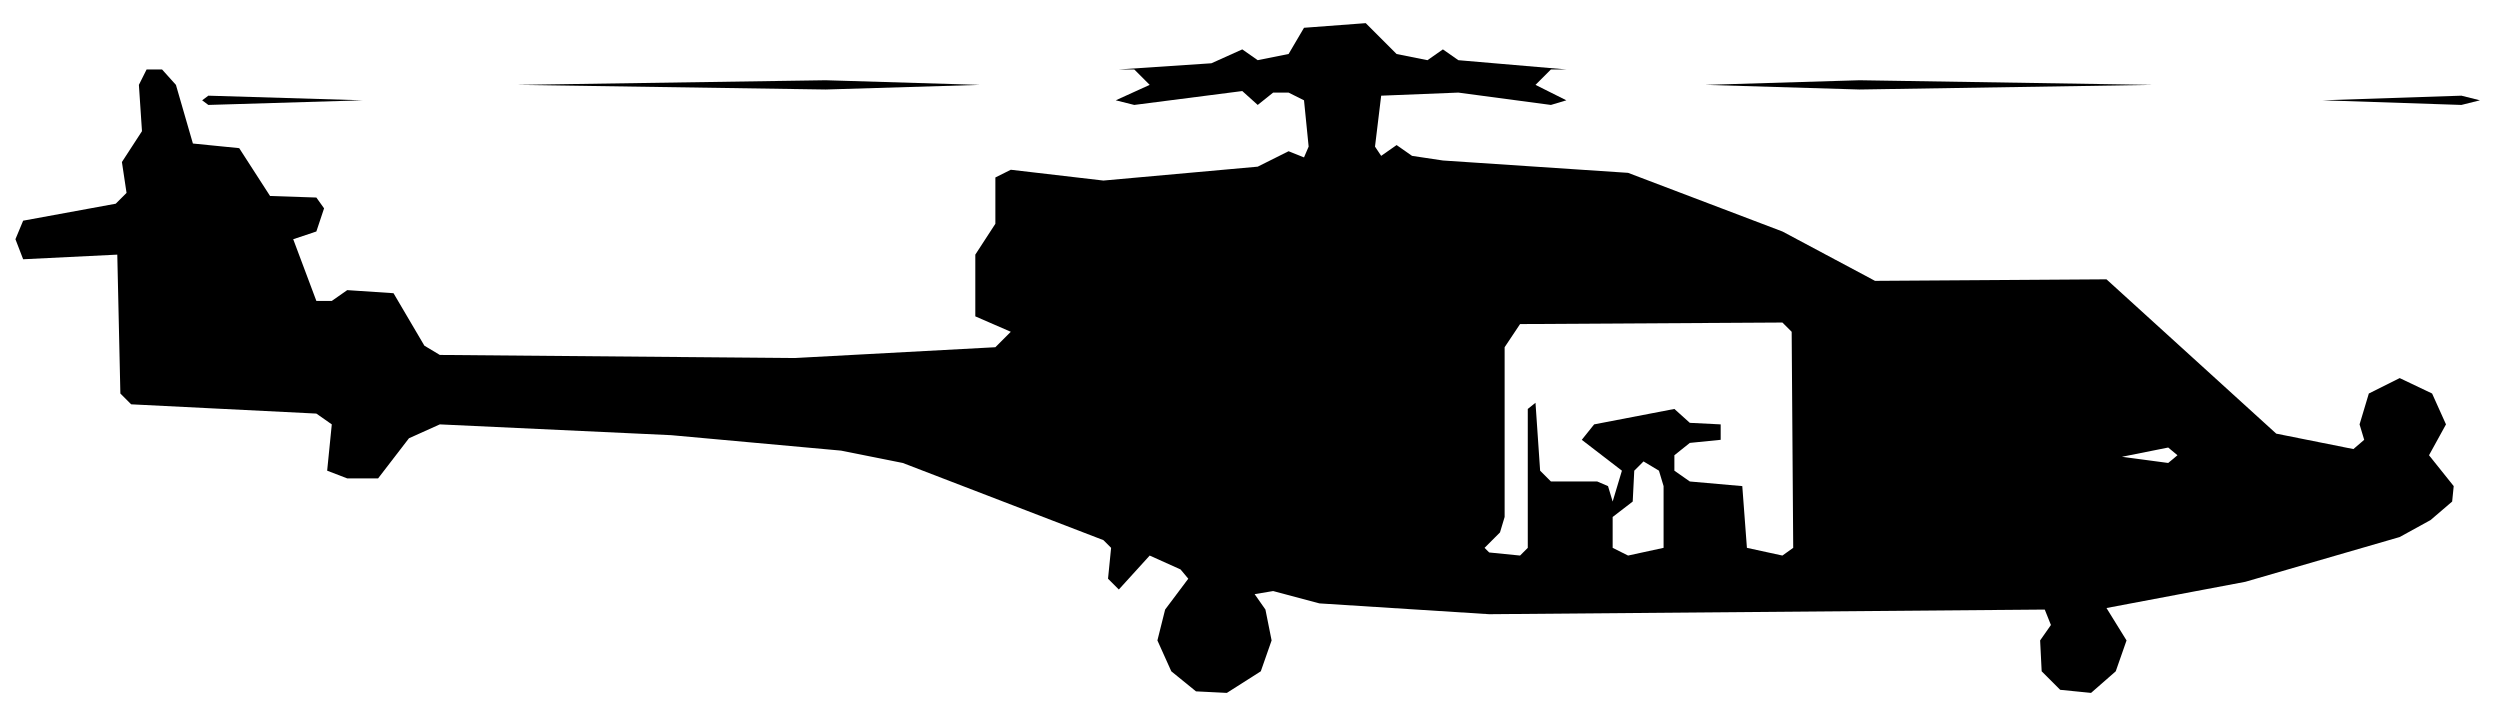
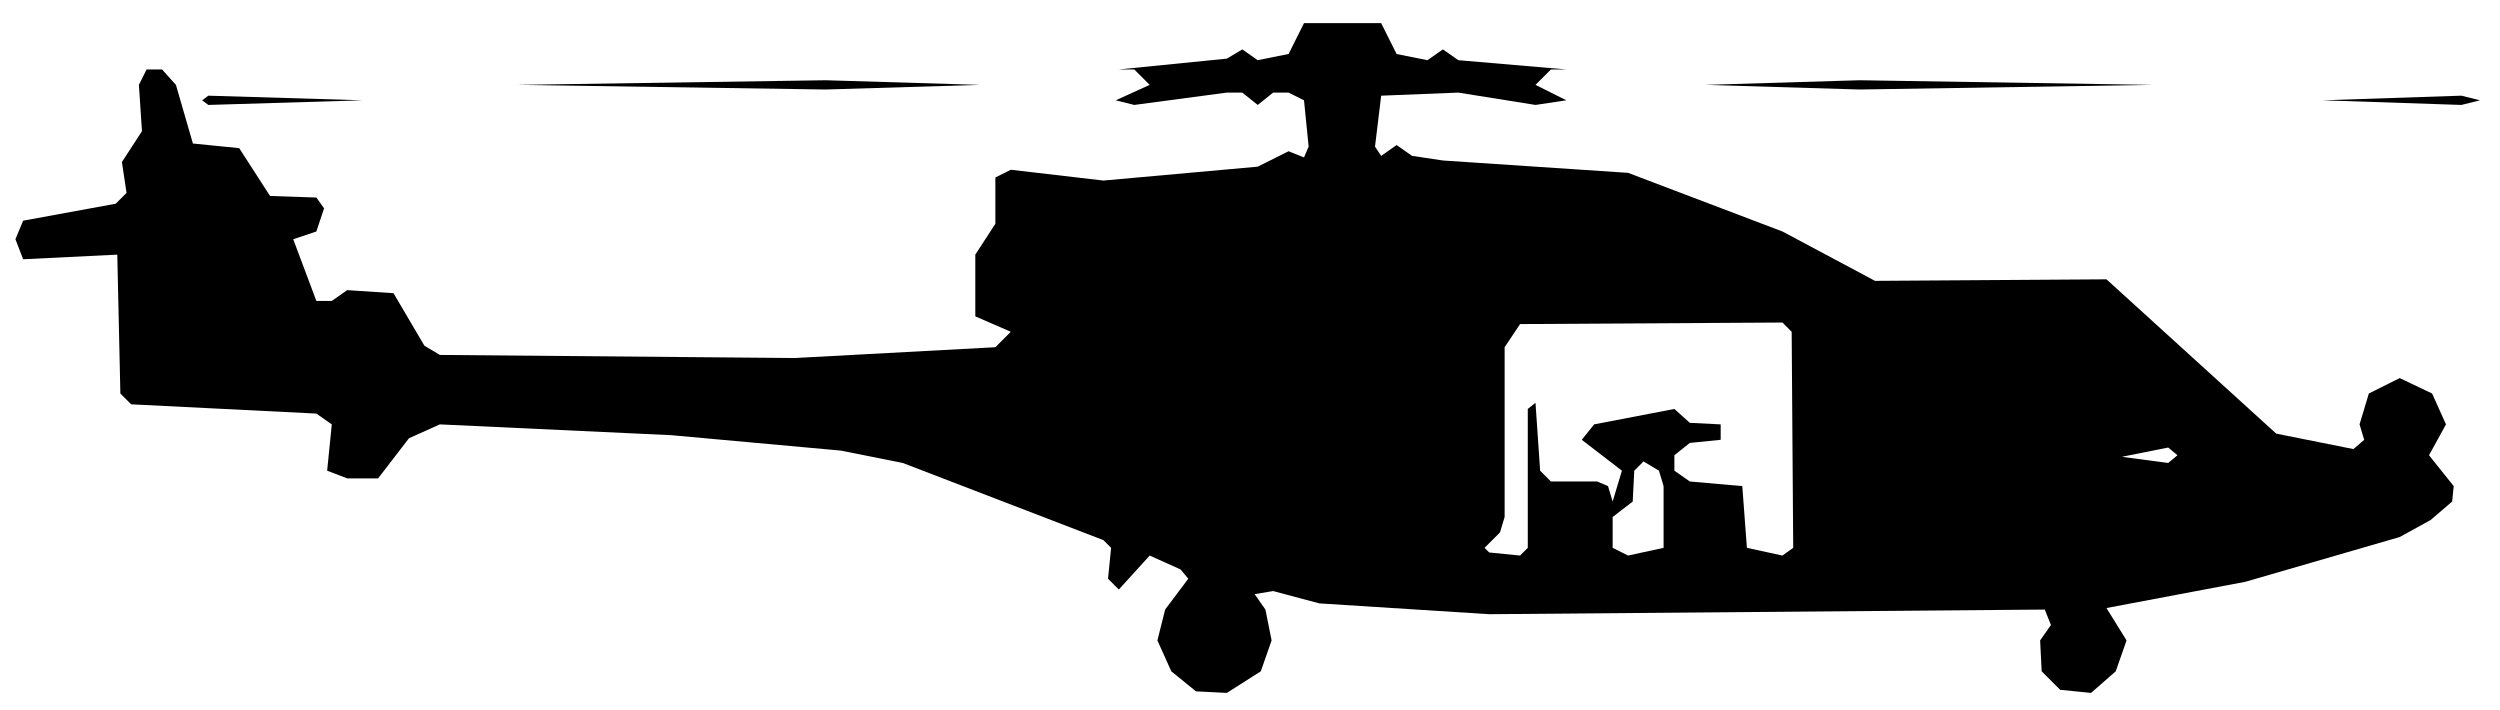
<svg xmlns="http://www.w3.org/2000/svg" viewBox="0 0 162 46" width="162" height="46" fill="currentColor" fill-rule="evenodd">
-   <path d="M77.5 44.8L79.5 44.9L81.7 43.5L82.4 41.5L82 39.5L81.3 38.5L82.5 38.3L85.5 39.1L96.5 39.8L132.5 39.5L132.9 40.5L132.2 41.5L132.3 43.5L133.5 44.7L135.5 44.9L137.1 43.5L137.8 41.5L136.5 39.4L145.5 37.7L155.5 34.8L157.5 33.7L158.9 32.5L159 31.5L157.4 29.5L158.5 27.5L157.6 25.5L155.5 24.5L153.5 25.5L152.9 27.5L153.2 28.5L152.5 29.1L147.5 28.1L136.5 18.1L121.5 18.2L115.5 15L105.5 11.2L93.5 10.4L91.5 10.1L90.5 9.4L89.5 10.1L89.1 9.5L89.5 6.2L94.5 6L100.5 6.8L101.5 6.5L99.5 5.5L100.5 4.5L101.5 4.5L94.5 3.9L93.5 3.2L92.5 3.9L90.5 3.5L88.5 1.5L84.5 1.8L83.5 3.5L81.5 3.9L80.5 3.2L78.5 4.1L72.5 4.5L73.5 4.5L74.5 5.5L72.3 6.5L73.5 6.8L80.5 5.9L81.5 6.8L82.5 6L83.5 6L84.5 6.5L84.8 9.5L84.5 10.2L83.5 9.8L81.5 10.8L71.5 11.7L65.5 11L64.5 11.5L64.5 14.5L63.2 16.5L63.2 17.5L63.2 20.5L65.5 21.5L64.5 22.5L51.5 23.2L28.5 23L27.5 22.4L25.5 19L22.5 18.8L21.5 19.5L20.5 19.5L19 15.5L20.5 15L21 13.5L20.5 12.8L17.5 12.7L15.5 9.6L12.5 9.3L11.4 5.5L10.5 4.5L9.5 4.5L9 5.5L9.2 8.5L7.9 10.5L8.2 12.5L7.5 13.2L1.5 14.3L1 15.5L1.5 16.8L7.6 16.5L7.8 25.5L8.5 26.2L20.5 26.8L21.5 27.5L21.2 30.5L22.5 31L24.5 31L26.5 28.4L28.5 27.5L43.5 28.2L54.5 29.2L58.5 30L71.5 35L72 35.5L71.8 37.5L72.5 38.2L74.5 36L76.5 36.9L77 37.5L75.5 39.5L75 41.5L75.9 43.5ZM96.5 35.8L96.2 35.5L97.2 34.5L97.5 33.5L97.5 22.5L98.5 21L115.5 20.9L116.1 21.5L116.2 35.5L115.5 36L113.2 35.5L112.9 31.5L109.5 31.2L108.5 30.5L108.5 29.5L109.5 28.7L111.5 28.5L111.5 27.5L109.5 27.4L108.5 26.5L103.3 27.5L102.5 28.5L105.1 30.5L104.5 32.5L104.2 31.5L103.5 31.2L100.5 31.2L99.8 30.5L99.5 26.1L99 26.5L99 35.5L98.5 36ZM105.5 36L104.5 35.5L104.5 33.5L105.8 32.5L105.9 30.5L106.5 29.9L107.5 30.5L107.8 31.5L107.8 35.5ZM137.5 29.6L140.5 29L141.1 29.5L140.5 30ZM13.5 6.8L23.5 6.5L13.5 6.2L13.1 6.5ZM150.5 6.5L159.5 6.8L160.7 6.5L159.5 6.2ZM33.5 5.5L53.5 5.8L63.5 5.5L53.5 5.2ZM110.5 5.5L120.5 5.8L139.5 5.5L120.5 5.2Z" />
+   <path d="M77.5 44.8L79.5 44.9L81.7 43.5L82.4 41.5L82 39.5L81.3 38.5L82.5 38.3L85.5 39.1L96.5 39.8L132.5 39.5L132.9 40.5L132.2 41.5L132.3 43.5L133.5 44.7L135.5 44.9L137.1 43.5L137.8 41.5L136.5 39.4L145.5 37.7L155.5 34.8L157.5 33.7L158.9 32.5L159 31.5L157.4 29.5L158.5 27.5L157.6 25.5L155.5 24.5L153.5 25.5L152.9 27.5L153.2 28.5L152.5 29.1L147.5 28.1L136.5 18.1L121.5 18.2L115.5 15L105.5 11.2L93.5 10.4L91.5 10.1L90.5 9.4L89.5 10.1L89.1 9.5L89.5 6.2L94.5 6L99.5 6.8L101.5 6.5L99.5 5.5L100.5 4.5L101.5 4.5L94.5 3.9L93.5 3.2L92.5 3.9L90.5 3.5L89.5 1.5L84.5 1.5L83.5 3.5L81.5 3.9L80.5 3.2L79.5 3.8L72.5 4.5L73.5 4.5L74.5 5.5L72.3 6.5L73.5 6.8L79.5 6L80.5 6L81.5 6.8L82.5 6L83.5 6L84.5 6.5L84.8 9.5L84.5 10.2L83.5 9.8L81.5 10.8L71.5 11.7L65.5 11L64.5 11.5L64.5 14.5L63.2 16.5L63.2 17.5L63.2 20.5L65.5 21.5L64.5 22.5L51.5 23.2L28.5 23L27.5 22.4L25.5 19L22.5 18.8L21.5 19.5L20.5 19.5L19 15.5L20.5 15L21 13.5L20.5 12.8L17.5 12.7L15.5 9.6L12.5 9.3L11.4 5.5L10.5 4.5L9.5 4.5L9 5.5L9.2 8.5L7.9 10.5L8.2 12.5L7.5 13.2L1.5 14.3L1 15.5L1.5 16.8L7.6 16.5L7.8 25.5L8.5 26.2L20.5 26.8L21.5 27.5L21.2 30.5L22.5 31L24.5 31L26.5 28.4L28.5 27.5L43.5 28.2L54.5 29.2L58.5 30L71.5 35L72 35.5L71.8 37.5L72.5 38.2L74.5 36L76.5 36.9L77 37.5L75.5 39.5L75 41.5L75.9 43.5ZM96.5 35.8L96.2 35.5L97.2 34.5L97.5 33.5L97.5 22.5L98.5 21L115.5 20.9L116.1 21.5L116.2 35.5L115.5 36L113.2 35.5L112.9 31.5L109.5 31.2L108.5 30.5L108.5 29.5L109.5 28.7L111.5 28.5L111.5 27.5L109.5 27.4L108.5 26.5L103.3 27.5L102.5 28.5L105.1 30.5L104.5 32.5L104.2 31.5L103.5 31.2L100.5 31.2L99.8 30.5L99.5 26.1L99 26.5L99 35.5L98.5 36ZM105.5 36L104.5 35.5L104.5 33.5L105.8 32.5L105.9 30.5L106.5 29.9L107.5 30.5L107.8 31.5L107.8 35.5ZM137.5 29.6L140.5 29L141.1 29.5L140.5 30ZM13.5 6.8L23.5 6.5L13.5 6.2L13.1 6.5ZM150.5 6.5L159.5 6.8L160.7 6.5L159.5 6.2ZM33.5 5.5L53.5 5.8L63.5 5.5L53.5 5.2ZM110.5 5.5L120.5 5.8L139.5 5.5L120.5 5.2Z" />
</svg>
